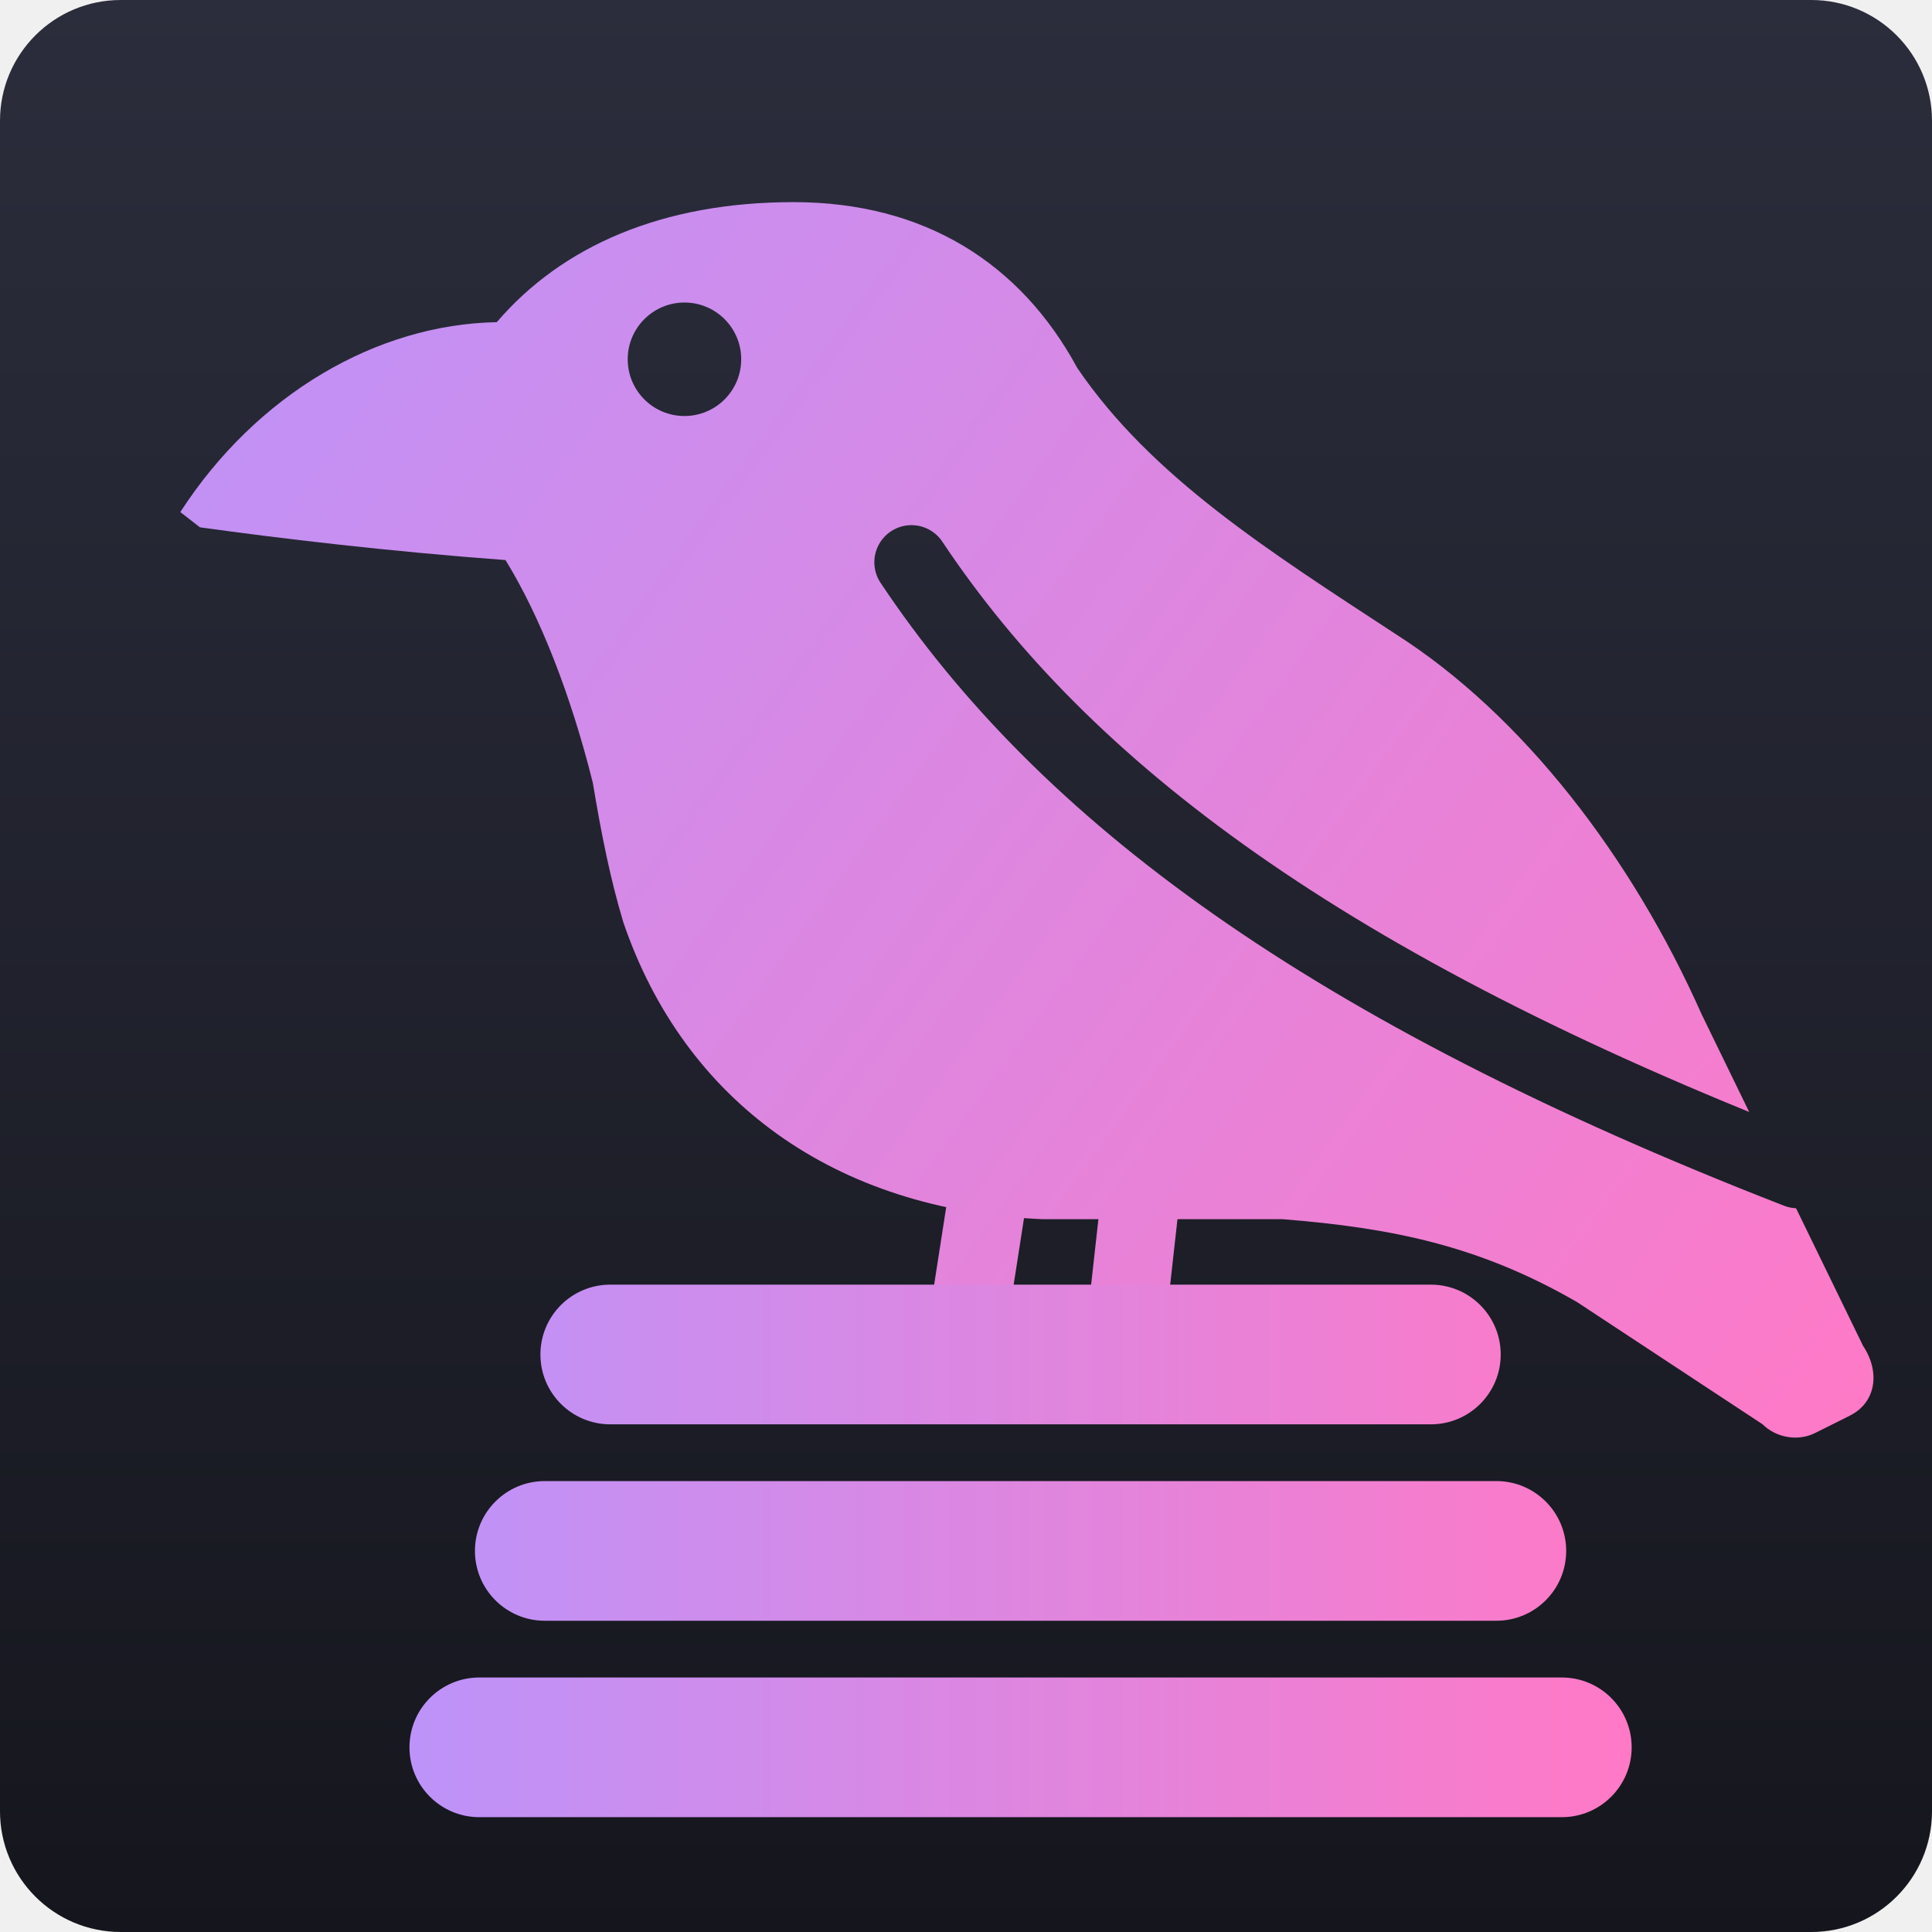
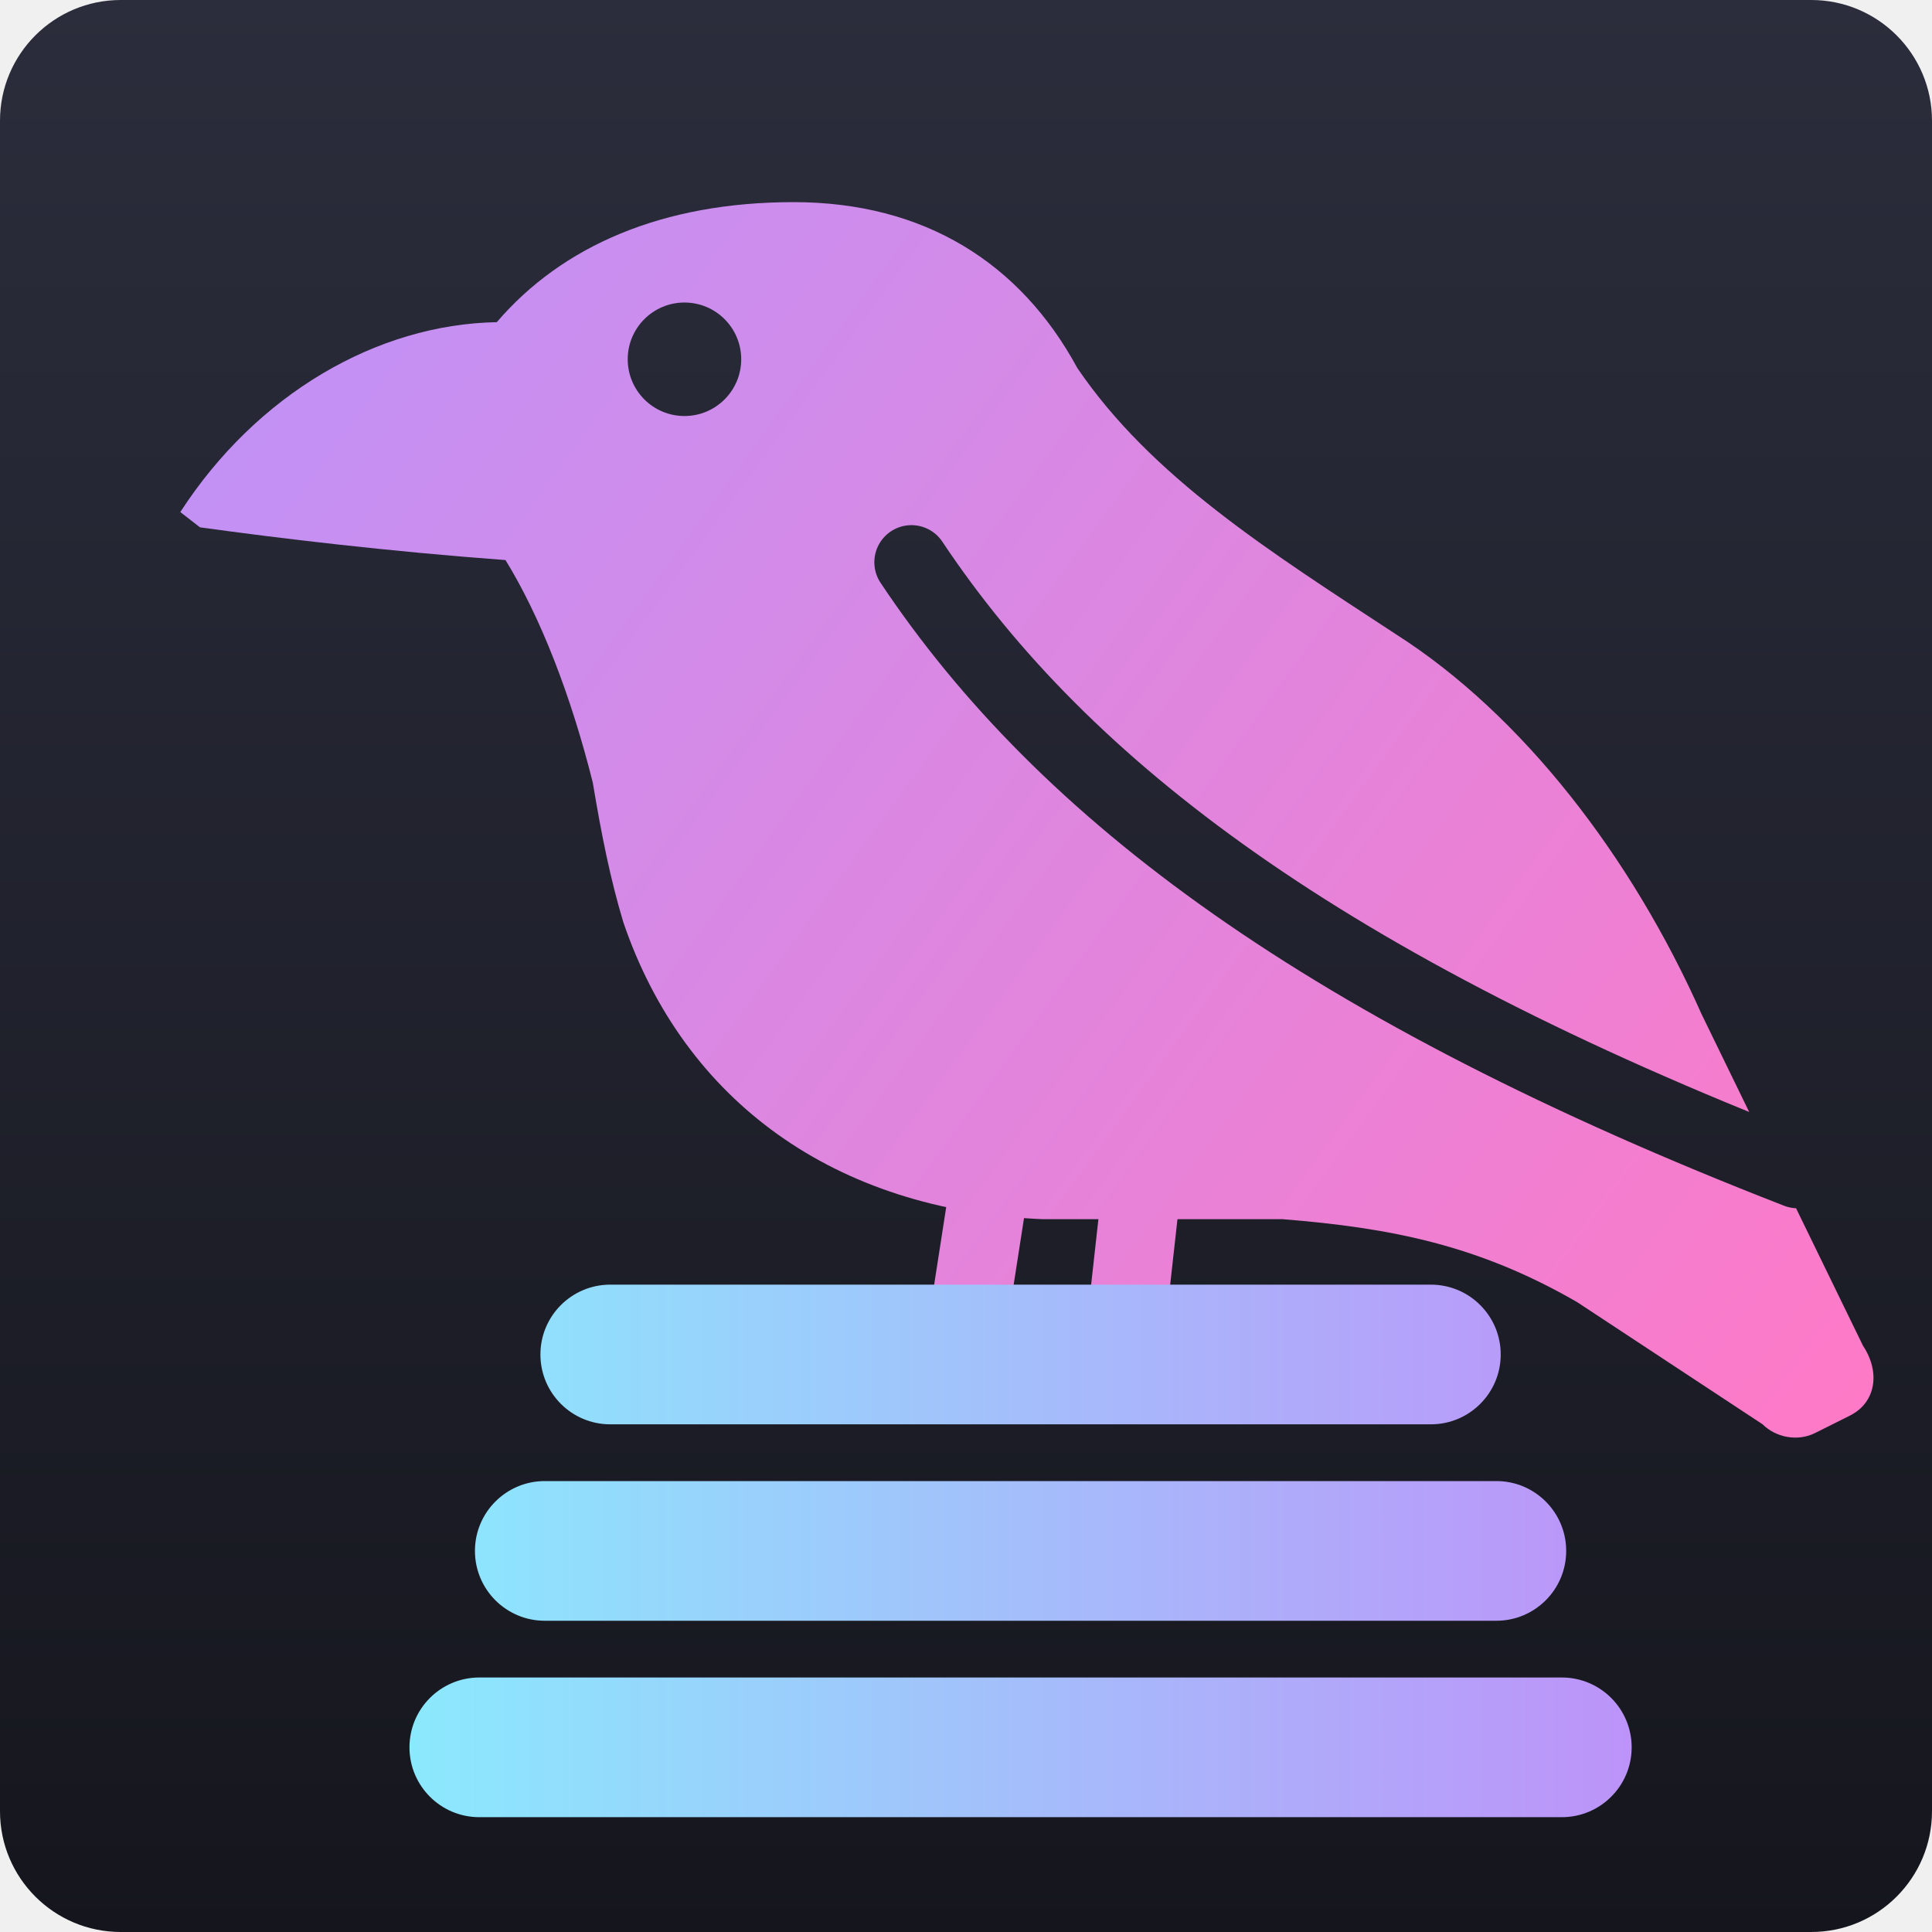
<svg xmlns="http://www.w3.org/2000/svg" viewBox="0 0 1024 1024" width="1024" height="1024" role="img" aria-label="SlicerX">
  <defs>
    <linearGradient id="p" x1="0" y1="0" x2="0" y2="1">
      <stop offset="0" stop-color="#2b2d3c" />
      <stop offset="1" stop-color="#15161d" />
    </linearGradient>
    <linearGradient id="rbi" gradientUnits="userSpaceOnUse" x1="15.5" y1="21" x2="93.4" y2="77.8">
      <stop offset="0" stop-color="#bd93f9" />
      <stop offset="1" stop-color="#ff79c6" />
    </linearGradient>
    <linearGradient id="rli" gradientUnits="userSpaceOnUse" x1="26" y1="0" x2="82" y2="0">
-       <stop offset="0" stop-color="#bd93f9" />
-       <stop offset="1" stop-color="#ff79c6" />
+       <stop offset="0" stop-color="#8be9fd" />
+       <stop offset="1" stop-color="#bd93f9" />
    </linearGradient>
    <mask id="rci" maskUnits="userSpaceOnUse" x="0" y="0" width="100" height="100">
      <rect width="100" height="100" fill="#fff" />
      <path d="M49 37.5C56 48 68 57 89.6 65.4" fill="none" stroke="#000" stroke-width="3.4" stroke-linecap="round" />
      <circle cx="38.6" cy="28.2" r="2.6" fill="#000" />
    </mask>
  </defs>
  <rect width="1024" height="1024" rx="64" fill="url(#p)" />
  <g transform="translate(-66.38 -66.38) scale(11.56765)">
    <g transform="translate(-1.5 -6)">
      <path d="M52.5 66.5L51.8 71M59.5 66.5L59 71" fill="none" stroke="url(#rbi)" stroke-width="3.6" />
      <rect x="32" y="70.6" width="44" height="6.4" rx="3.2" fill="url(#rli)" />
      <rect x="29" y="79.6" width="50" height="6.4" rx="3.2" fill="url(#rli)" />
      <rect x="26" y="88.6" width="56" height="6.4" rx="3.2" fill="url(#rli)" />
      <path d="M15.5 35.2C19 29.8 24.5 26.6 30 26.5C33 23 37.6 21 43.6 21C49.6 21 54 23.8 56.6 28.6C60 33.6 65.4 37 71.2 40.8C77 44.5 82 51 85.2 58.2L92.6 73.4C93.4 74.6 93.2 76 92 76.6L90.4 77.4C89.6 77.8 88.6 77.6 88 77L79.5 71.4C75 68.8 71 68 66 67.6L55 67.6C45.5 67.2 38.6 62.2 35.8 54C35.2 52 34.8 50 34.4 47.6C33.4 43.6 32 40 30.4 37.4C25 37 20 36.4 16.4 35.9z" fill="url(#rbi)" mask="url(#rci)" />
    </g>
  </g>
</svg>
